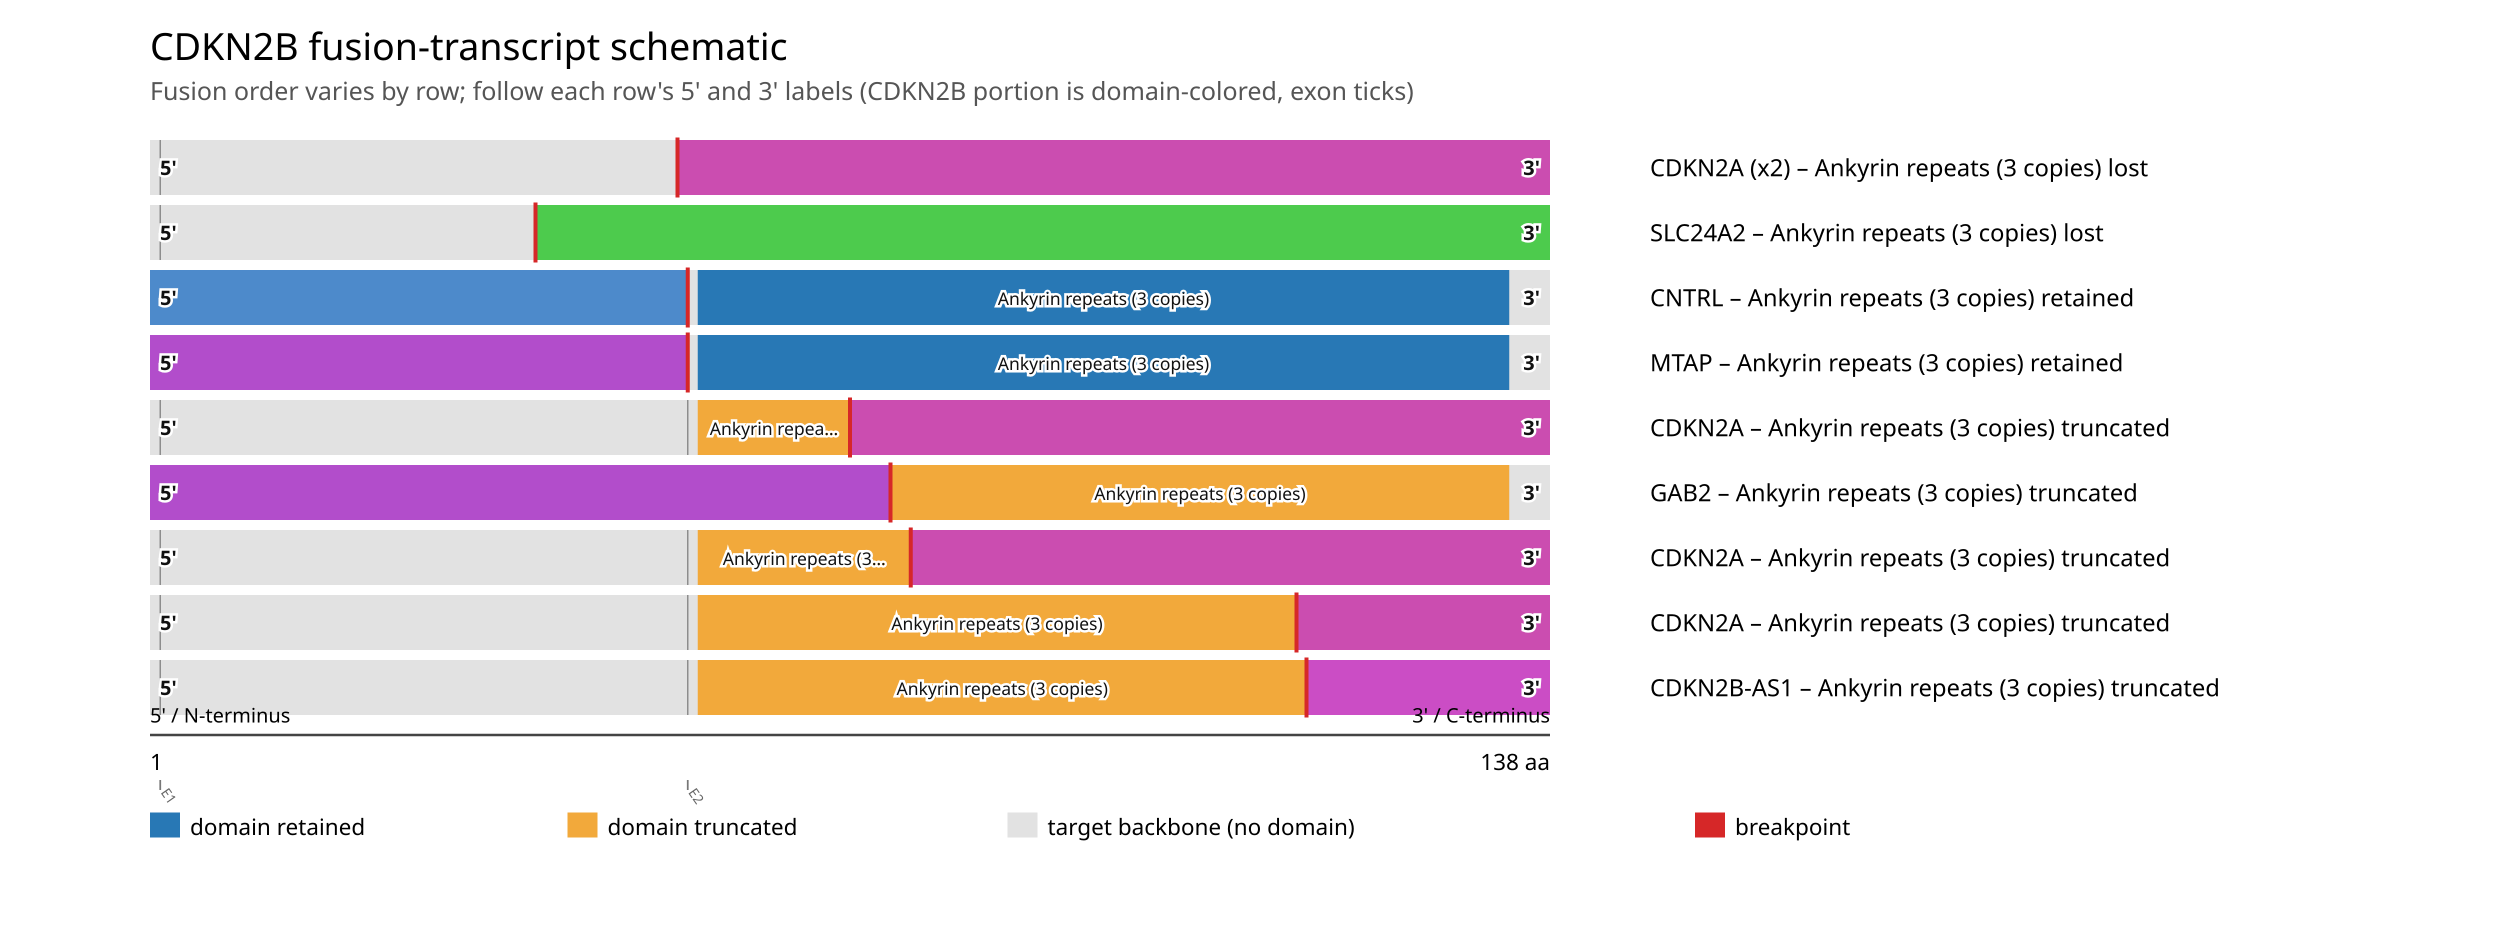
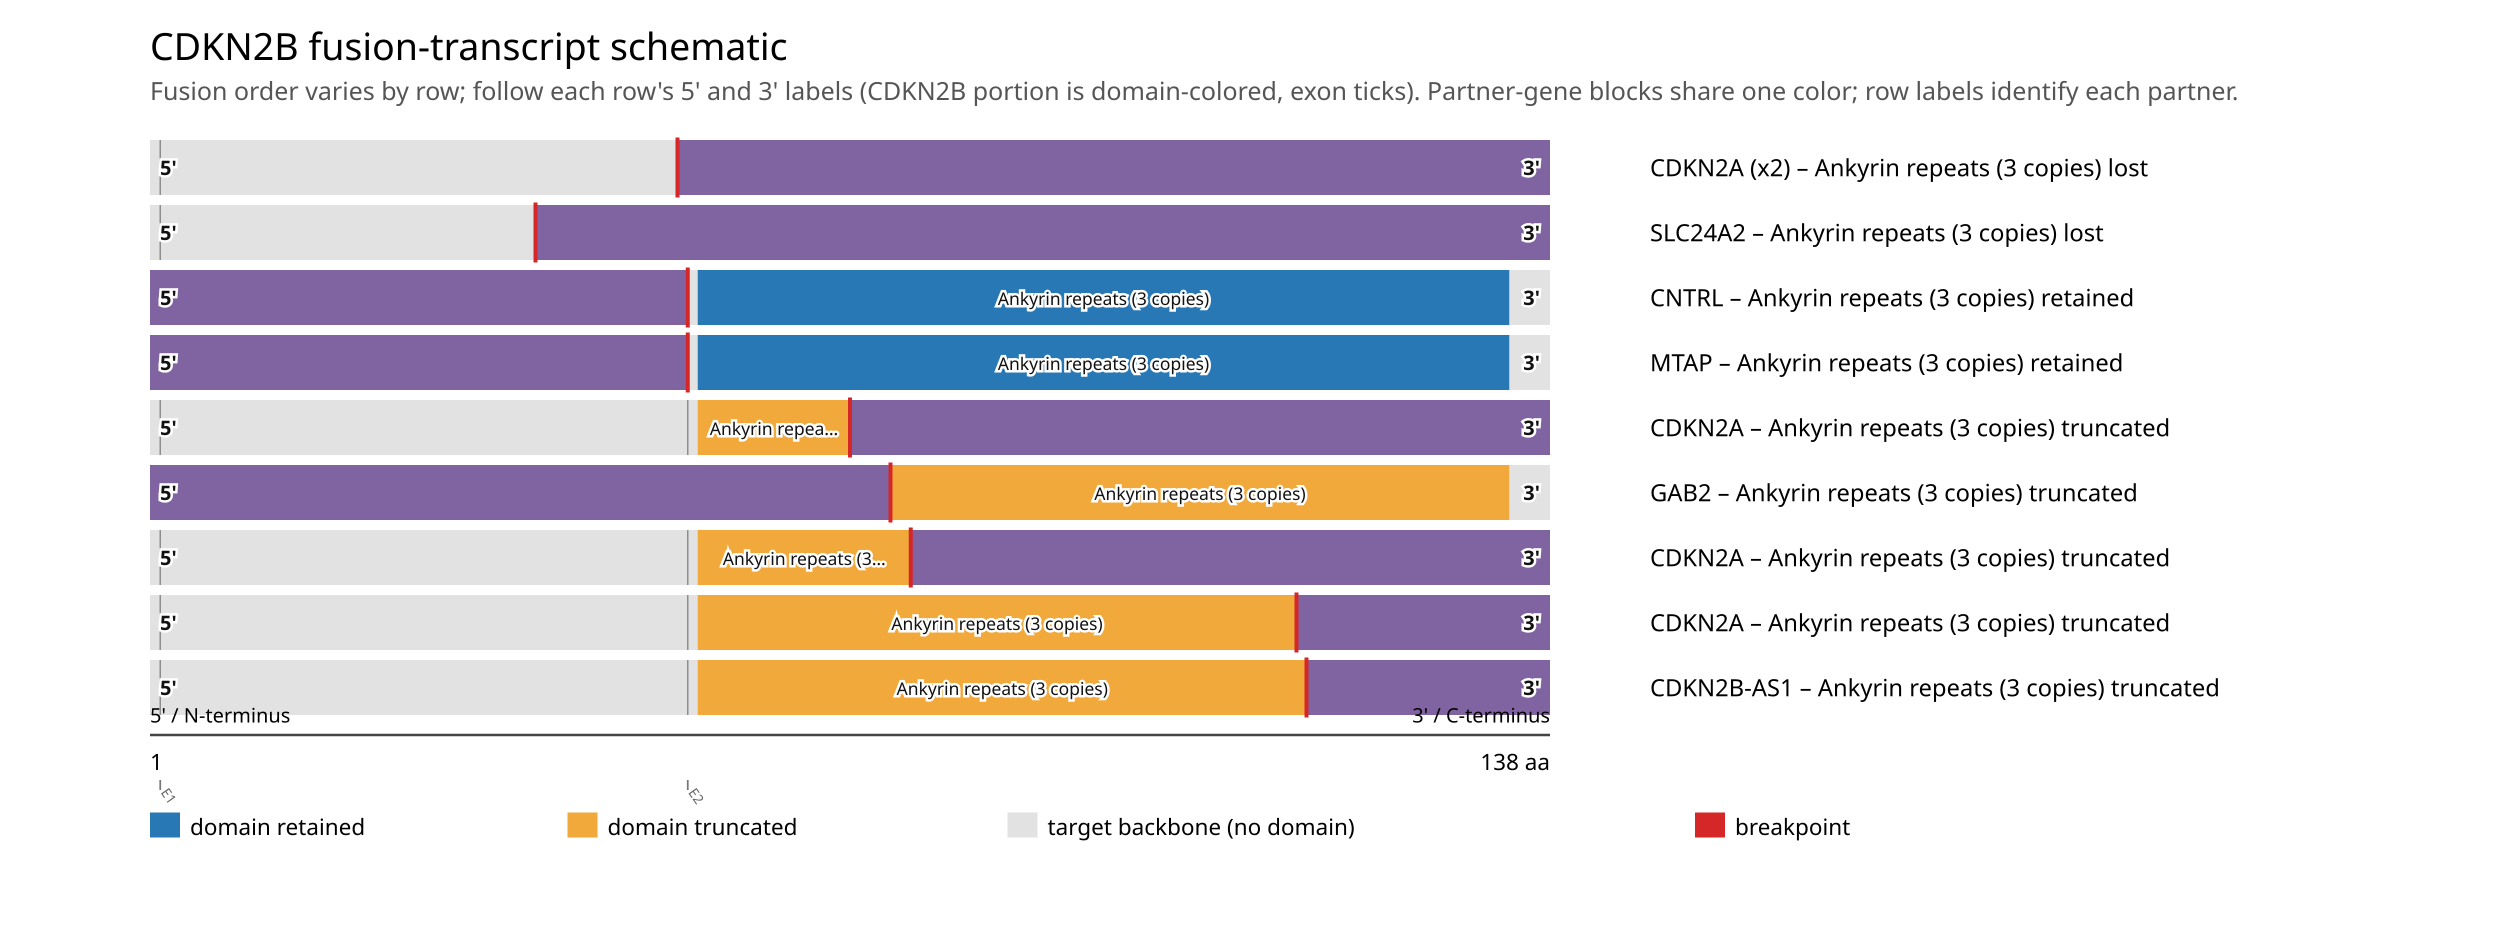
<svg xmlns="http://www.w3.org/2000/svg" width="1000" height="380" viewBox="0 0 1000 380">
  <rect width="1000" height="380" fill="white" />
  <text x="60" y="24" font-family="sans-serif" font-size="15">CDKN2B fusion-transcript schematic</text>
-   <text x="60" y="40" font-family="sans-serif" font-size="10" fill="#555">Fusion order varies by row; follow each row's 5' and 3' labels (CDKN2B portion is domain-colored, exon ticks)</text>
-   <rect x="271.0" y="56.0" width="349.0" height="22" fill="#cb4db0" />
+   <text x="60" y="40" font-family="sans-serif" font-size="10" fill="#555">Fusion order varies by row; follow each row's 5' and 3' labels (CDKN2B portion is domain-colored, exon ticks). Partner-gene blocks share one color; row labels identify each partner.</text>
+   <rect x="271.0" y="56.0" width="349.0" height="22" fill="#8064a2" />
  <rect x="60.0" y="56.0" width="211.0" height="22" fill="#e2e2e2" />
  <line x1="64.1" y1="56.0" x2="64.1" y2="78.0" stroke="#555555" stroke-width="0.6" opacity="0.6" />
  <line x1="271.0" y1="55.0" x2="271.0" y2="79.0" stroke="#d62728" stroke-width="1.6" />
  <text x="64.0" y="70.0" font-family="sans-serif" font-size="8" font-weight="bold" text-anchor="start" fill="#111111" stroke="white" stroke-width="2" paint-order="stroke" data-fusion-end="5-prime" data-block="target">5'</text>
  <text x="616.0" y="70.0" font-family="sans-serif" font-size="8" font-weight="bold" text-anchor="end" fill="#111111" stroke="white" stroke-width="2" paint-order="stroke" data-fusion-end="3-prime" data-block="partner">3'</text>
  <text x="660" y="70.5" font-family="sans-serif" font-size="9.5">CDKN2A (x2) – Ankyrin repeats (3 copies) lost</text>
-   <rect x="214.2" y="82.0" width="405.8" height="22" fill="#4dcb4d" />
+   <rect x="214.2" y="82.0" width="405.8" height="22" fill="#8064a2" />
  <rect x="60.0" y="82.0" width="154.2" height="22" fill="#e2e2e2" />
  <line x1="64.1" y1="82.0" x2="64.1" y2="104.0" stroke="#555555" stroke-width="0.6" opacity="0.6" />
  <line x1="214.2" y1="81.0" x2="214.2" y2="105.0" stroke="#d62728" stroke-width="1.6" />
  <text x="64.0" y="96.0" font-family="sans-serif" font-size="8" font-weight="bold" text-anchor="start" fill="#111111" stroke="white" stroke-width="2" paint-order="stroke" data-fusion-end="5-prime" data-block="target">5'</text>
  <text x="616.0" y="96.0" font-family="sans-serif" font-size="8" font-weight="bold" text-anchor="end" fill="#111111" stroke="white" stroke-width="2" paint-order="stroke" data-fusion-end="3-prime" data-block="partner">3'</text>
  <text x="660" y="96.5" font-family="sans-serif" font-size="9.5">SLC24A2 – Ankyrin repeats (3 copies) lost</text>
-   <rect x="60.0" y="108.0" width="215.1" height="22" fill="#4d8acb" />
+   <rect x="60.0" y="108.0" width="215.1" height="22" fill="#8064a2" />
  <rect x="275.1" y="108.0" width="344.9" height="22" fill="#e2e2e2" />
  <rect x="279.1" y="108.0" width="324.6" height="22" fill="#2878b5" />
  <text x="441.4" y="122.0" font-family="sans-serif" font-size="7" text-anchor="middle" fill="#111111" stroke="white" stroke-width="2" paint-order="stroke">Ankyrin repeats (3 copies)</text>
  <line x1="275.1" y1="107.0" x2="275.1" y2="131.0" stroke="#d62728" stroke-width="1.6" />
  <text x="64.0" y="122.0" font-family="sans-serif" font-size="8" font-weight="bold" text-anchor="start" fill="#111111" stroke="white" stroke-width="2" paint-order="stroke" data-fusion-end="5-prime" data-block="partner">5'</text>
  <text x="616.0" y="122.0" font-family="sans-serif" font-size="8" font-weight="bold" text-anchor="end" fill="#111111" stroke="white" stroke-width="2" paint-order="stroke" data-fusion-end="3-prime" data-block="target">3'</text>
  <text x="660" y="122.5" font-family="sans-serif" font-size="9.5">CNTRL – Ankyrin repeats (3 copies) retained</text>
-   <rect x="60.0" y="134.0" width="215.1" height="22" fill="#b24dcb" />
+   <rect x="60.0" y="134.0" width="215.1" height="22" fill="#8064a2" />
  <rect x="275.1" y="134.0" width="344.9" height="22" fill="#e2e2e2" />
  <rect x="279.1" y="134.0" width="324.6" height="22" fill="#2878b5" />
  <text x="441.4" y="148.0" font-family="sans-serif" font-size="7" text-anchor="middle" fill="#111111" stroke="white" stroke-width="2" paint-order="stroke">Ankyrin repeats (3 copies)</text>
  <line x1="275.1" y1="133.0" x2="275.1" y2="157.0" stroke="#d62728" stroke-width="1.6" />
  <text x="64.0" y="148.0" font-family="sans-serif" font-size="8" font-weight="bold" text-anchor="start" fill="#111111" stroke="white" stroke-width="2" paint-order="stroke" data-fusion-end="5-prime" data-block="partner">5'</text>
  <text x="616.0" y="148.0" font-family="sans-serif" font-size="8" font-weight="bold" text-anchor="end" fill="#111111" stroke="white" stroke-width="2" paint-order="stroke" data-fusion-end="3-prime" data-block="target">3'</text>
  <text x="660" y="148.5" font-family="sans-serif" font-size="9.5">MTAP – Ankyrin repeats (3 copies) retained</text>
-   <rect x="340.0" y="160.0" width="280.0" height="22" fill="#cb4db0" />
+   <rect x="340.0" y="160.0" width="280.0" height="22" fill="#8064a2" />
  <rect x="60.0" y="160.0" width="280.0" height="22" fill="#e2e2e2" />
  <rect x="279.1" y="160.0" width="60.9" height="22" fill="#f2a93b" />
  <text x="309.6" y="174.0" font-family="sans-serif" font-size="7" text-anchor="middle" fill="#111111" stroke="white" stroke-width="2" paint-order="stroke">Ankyrin repea…</text>
  <line x1="64.1" y1="160.0" x2="64.1" y2="182.0" stroke="#555555" stroke-width="0.6" opacity="0.6" />
  <line x1="275.1" y1="160.0" x2="275.1" y2="182.0" stroke="#555555" stroke-width="0.6" opacity="0.6" />
  <line x1="340.0" y1="159.0" x2="340.0" y2="183.0" stroke="#d62728" stroke-width="1.6" />
  <text x="64.0" y="174.0" font-family="sans-serif" font-size="8" font-weight="bold" text-anchor="start" fill="#111111" stroke="white" stroke-width="2" paint-order="stroke" data-fusion-end="5-prime" data-block="target">5'</text>
  <text x="616.0" y="174.0" font-family="sans-serif" font-size="8" font-weight="bold" text-anchor="end" fill="#111111" stroke="white" stroke-width="2" paint-order="stroke" data-fusion-end="3-prime" data-block="partner">3'</text>
  <text x="660" y="174.5" font-family="sans-serif" font-size="9.5">CDKN2A – Ankyrin repeats (3 copies) truncated</text>
-   <rect x="60.0" y="186.0" width="296.2" height="22" fill="#b24dcb" />
+   <rect x="60.0" y="186.0" width="296.2" height="22" fill="#8064a2" />
  <rect x="356.2" y="186.0" width="263.8" height="22" fill="#e2e2e2" />
  <rect x="356.2" y="186.0" width="247.5" height="22" fill="#f2a93b" />
  <text x="480.0" y="200.0" font-family="sans-serif" font-size="7" text-anchor="middle" fill="#111111" stroke="white" stroke-width="2" paint-order="stroke">Ankyrin repeats (3 copies)</text>
  <line x1="356.2" y1="185.0" x2="356.2" y2="209.0" stroke="#d62728" stroke-width="1.6" />
  <text x="64.0" y="200.0" font-family="sans-serif" font-size="8" font-weight="bold" text-anchor="start" fill="#111111" stroke="white" stroke-width="2" paint-order="stroke" data-fusion-end="5-prime" data-block="partner">5'</text>
  <text x="616.0" y="200.0" font-family="sans-serif" font-size="8" font-weight="bold" text-anchor="end" fill="#111111" stroke="white" stroke-width="2" paint-order="stroke" data-fusion-end="3-prime" data-block="target">3'</text>
  <text x="660" y="200.5" font-family="sans-serif" font-size="9.5">GAB2 – Ankyrin repeats (3 copies) truncated</text>
-   <rect x="364.3" y="212.0" width="255.7" height="22" fill="#cb4db0" />
+   <rect x="364.3" y="212.0" width="255.7" height="22" fill="#8064a2" />
  <rect x="60.0" y="212.0" width="304.3" height="22" fill="#e2e2e2" />
  <rect x="279.1" y="212.0" width="85.2" height="22" fill="#f2a93b" />
  <text x="321.7" y="226.0" font-family="sans-serif" font-size="7" text-anchor="middle" fill="#111111" stroke="white" stroke-width="2" paint-order="stroke">Ankyrin repeats (3…</text>
  <line x1="64.1" y1="212.0" x2="64.1" y2="234.0" stroke="#555555" stroke-width="0.6" opacity="0.6" />
  <line x1="275.1" y1="212.0" x2="275.1" y2="234.0" stroke="#555555" stroke-width="0.6" opacity="0.6" />
  <line x1="364.3" y1="211.0" x2="364.3" y2="235.0" stroke="#d62728" stroke-width="1.6" />
  <text x="64.0" y="226.0" font-family="sans-serif" font-size="8" font-weight="bold" text-anchor="start" fill="#111111" stroke="white" stroke-width="2" paint-order="stroke" data-fusion-end="5-prime" data-block="target">5'</text>
  <text x="616.0" y="226.0" font-family="sans-serif" font-size="8" font-weight="bold" text-anchor="end" fill="#111111" stroke="white" stroke-width="2" paint-order="stroke" data-fusion-end="3-prime" data-block="partner">3'</text>
  <text x="660" y="226.5" font-family="sans-serif" font-size="9.5">CDKN2A – Ankyrin repeats (3 copies) truncated</text>
-   <rect x="518.6" y="238.0" width="101.4" height="22" fill="#cb4db0" />
+   <rect x="518.6" y="238.0" width="101.4" height="22" fill="#8064a2" />
  <rect x="60.0" y="238.0" width="458.6" height="22" fill="#e2e2e2" />
  <rect x="279.1" y="238.0" width="239.4" height="22" fill="#f2a93b" />
  <text x="398.8" y="252.0" font-family="sans-serif" font-size="7" text-anchor="middle" fill="#111111" stroke="white" stroke-width="2" paint-order="stroke">Ankyrin repeats (3 copies)</text>
  <line x1="64.1" y1="238.0" x2="64.1" y2="260.0" stroke="#555555" stroke-width="0.6" opacity="0.6" />
  <line x1="275.1" y1="238.0" x2="275.1" y2="260.0" stroke="#555555" stroke-width="0.6" opacity="0.6" />
  <line x1="518.6" y1="237.0" x2="518.6" y2="261.0" stroke="#d62728" stroke-width="1.6" />
  <text x="64.0" y="252.0" font-family="sans-serif" font-size="8" font-weight="bold" text-anchor="start" fill="#111111" stroke="white" stroke-width="2" paint-order="stroke" data-fusion-end="5-prime" data-block="target">5'</text>
  <text x="616.0" y="252.0" font-family="sans-serif" font-size="8" font-weight="bold" text-anchor="end" fill="#111111" stroke="white" stroke-width="2" paint-order="stroke" data-fusion-end="3-prime" data-block="partner">3'</text>
  <text x="660" y="252.5" font-family="sans-serif" font-size="9.5">CDKN2A – Ankyrin repeats (3 copies) truncated</text>
-   <rect x="522.6" y="264.0" width="97.4" height="22" fill="#cb4dc5" />
+   <rect x="522.6" y="264.0" width="97.4" height="22" fill="#8064a2" />
  <rect x="60.0" y="264.0" width="462.6" height="22" fill="#e2e2e2" />
  <rect x="279.1" y="264.0" width="243.5" height="22" fill="#f2a93b" />
  <text x="400.9" y="278.0" font-family="sans-serif" font-size="7" text-anchor="middle" fill="#111111" stroke="white" stroke-width="2" paint-order="stroke">Ankyrin repeats (3 copies)</text>
  <line x1="64.1" y1="264.0" x2="64.1" y2="286.0" stroke="#555555" stroke-width="0.6" opacity="0.6" />
  <line x1="275.1" y1="264.0" x2="275.1" y2="286.0" stroke="#555555" stroke-width="0.6" opacity="0.6" />
  <line x1="522.6" y1="263.0" x2="522.6" y2="287.0" stroke="#d62728" stroke-width="1.6" />
  <text x="64.0" y="278.0" font-family="sans-serif" font-size="8" font-weight="bold" text-anchor="start" fill="#111111" stroke="white" stroke-width="2" paint-order="stroke" data-fusion-end="5-prime" data-block="target">5'</text>
  <text x="616.0" y="278.0" font-family="sans-serif" font-size="8" font-weight="bold" text-anchor="end" fill="#111111" stroke="white" stroke-width="2" paint-order="stroke" data-fusion-end="3-prime" data-block="partner">3'</text>
  <text x="660" y="278.5" font-family="sans-serif" font-size="9.5">CDKN2B-AS1 – Ankyrin repeats (3 copies) truncated</text>
  <line x1="60.0" y1="294.0" x2="620.0" y2="294.0" stroke="#444444" stroke-width="1" />
  <text x="60.0" y="289.0" font-family="sans-serif" font-size="8" data-axis-end="5-prime" text-anchor="start">5' / N-terminus</text>
  <text x="620.0" y="289.0" font-family="sans-serif" font-size="8" data-axis-end="3-prime" text-anchor="end">3' / C-terminus</text>
  <text x="60.0" y="308.0" font-family="sans-serif" font-size="9">1</text>
  <text x="620.0" y="308.0" font-family="sans-serif" font-size="9" text-anchor="end">138 aa</text>
  <line x1="64.1" y1="312.0" x2="64.1" y2="316.0" stroke="#777777" stroke-width="0.7" />
  <text x="64.1" y="317.0" font-family="sans-serif" font-size="5.5" fill="#666666" transform="rotate(55 64.1 317.0)">E1</text>
  <line x1="275.1" y1="312.0" x2="275.1" y2="316.0" stroke="#777777" stroke-width="0.7" />
  <text x="275.1" y="317.0" font-family="sans-serif" font-size="5.5" fill="#666666" transform="rotate(55 275.1 317.0)">E2</text>
  <rect x="60.0" y="325.0" width="12" height="10" fill="#2878b5" />
  <text x="76.0" y="334.0" font-family="sans-serif" font-size="9">domain retained</text>
  <rect x="227.0" y="325.0" width="12" height="10" fill="#f2a93b" />
  <text x="243.0" y="334.0" font-family="sans-serif" font-size="9">domain truncated</text>
  <rect x="403.0" y="325.0" width="12" height="10" fill="#e2e2e2" />
  <text x="419.0" y="334.0" font-family="sans-serif" font-size="9">target backbone (no domain)</text>
  <rect x="678.0" y="325.0" width="12" height="10" fill="#d62728" />
  <text x="694.0" y="334.0" font-family="sans-serif" font-size="9">breakpoint</text>
</svg>
